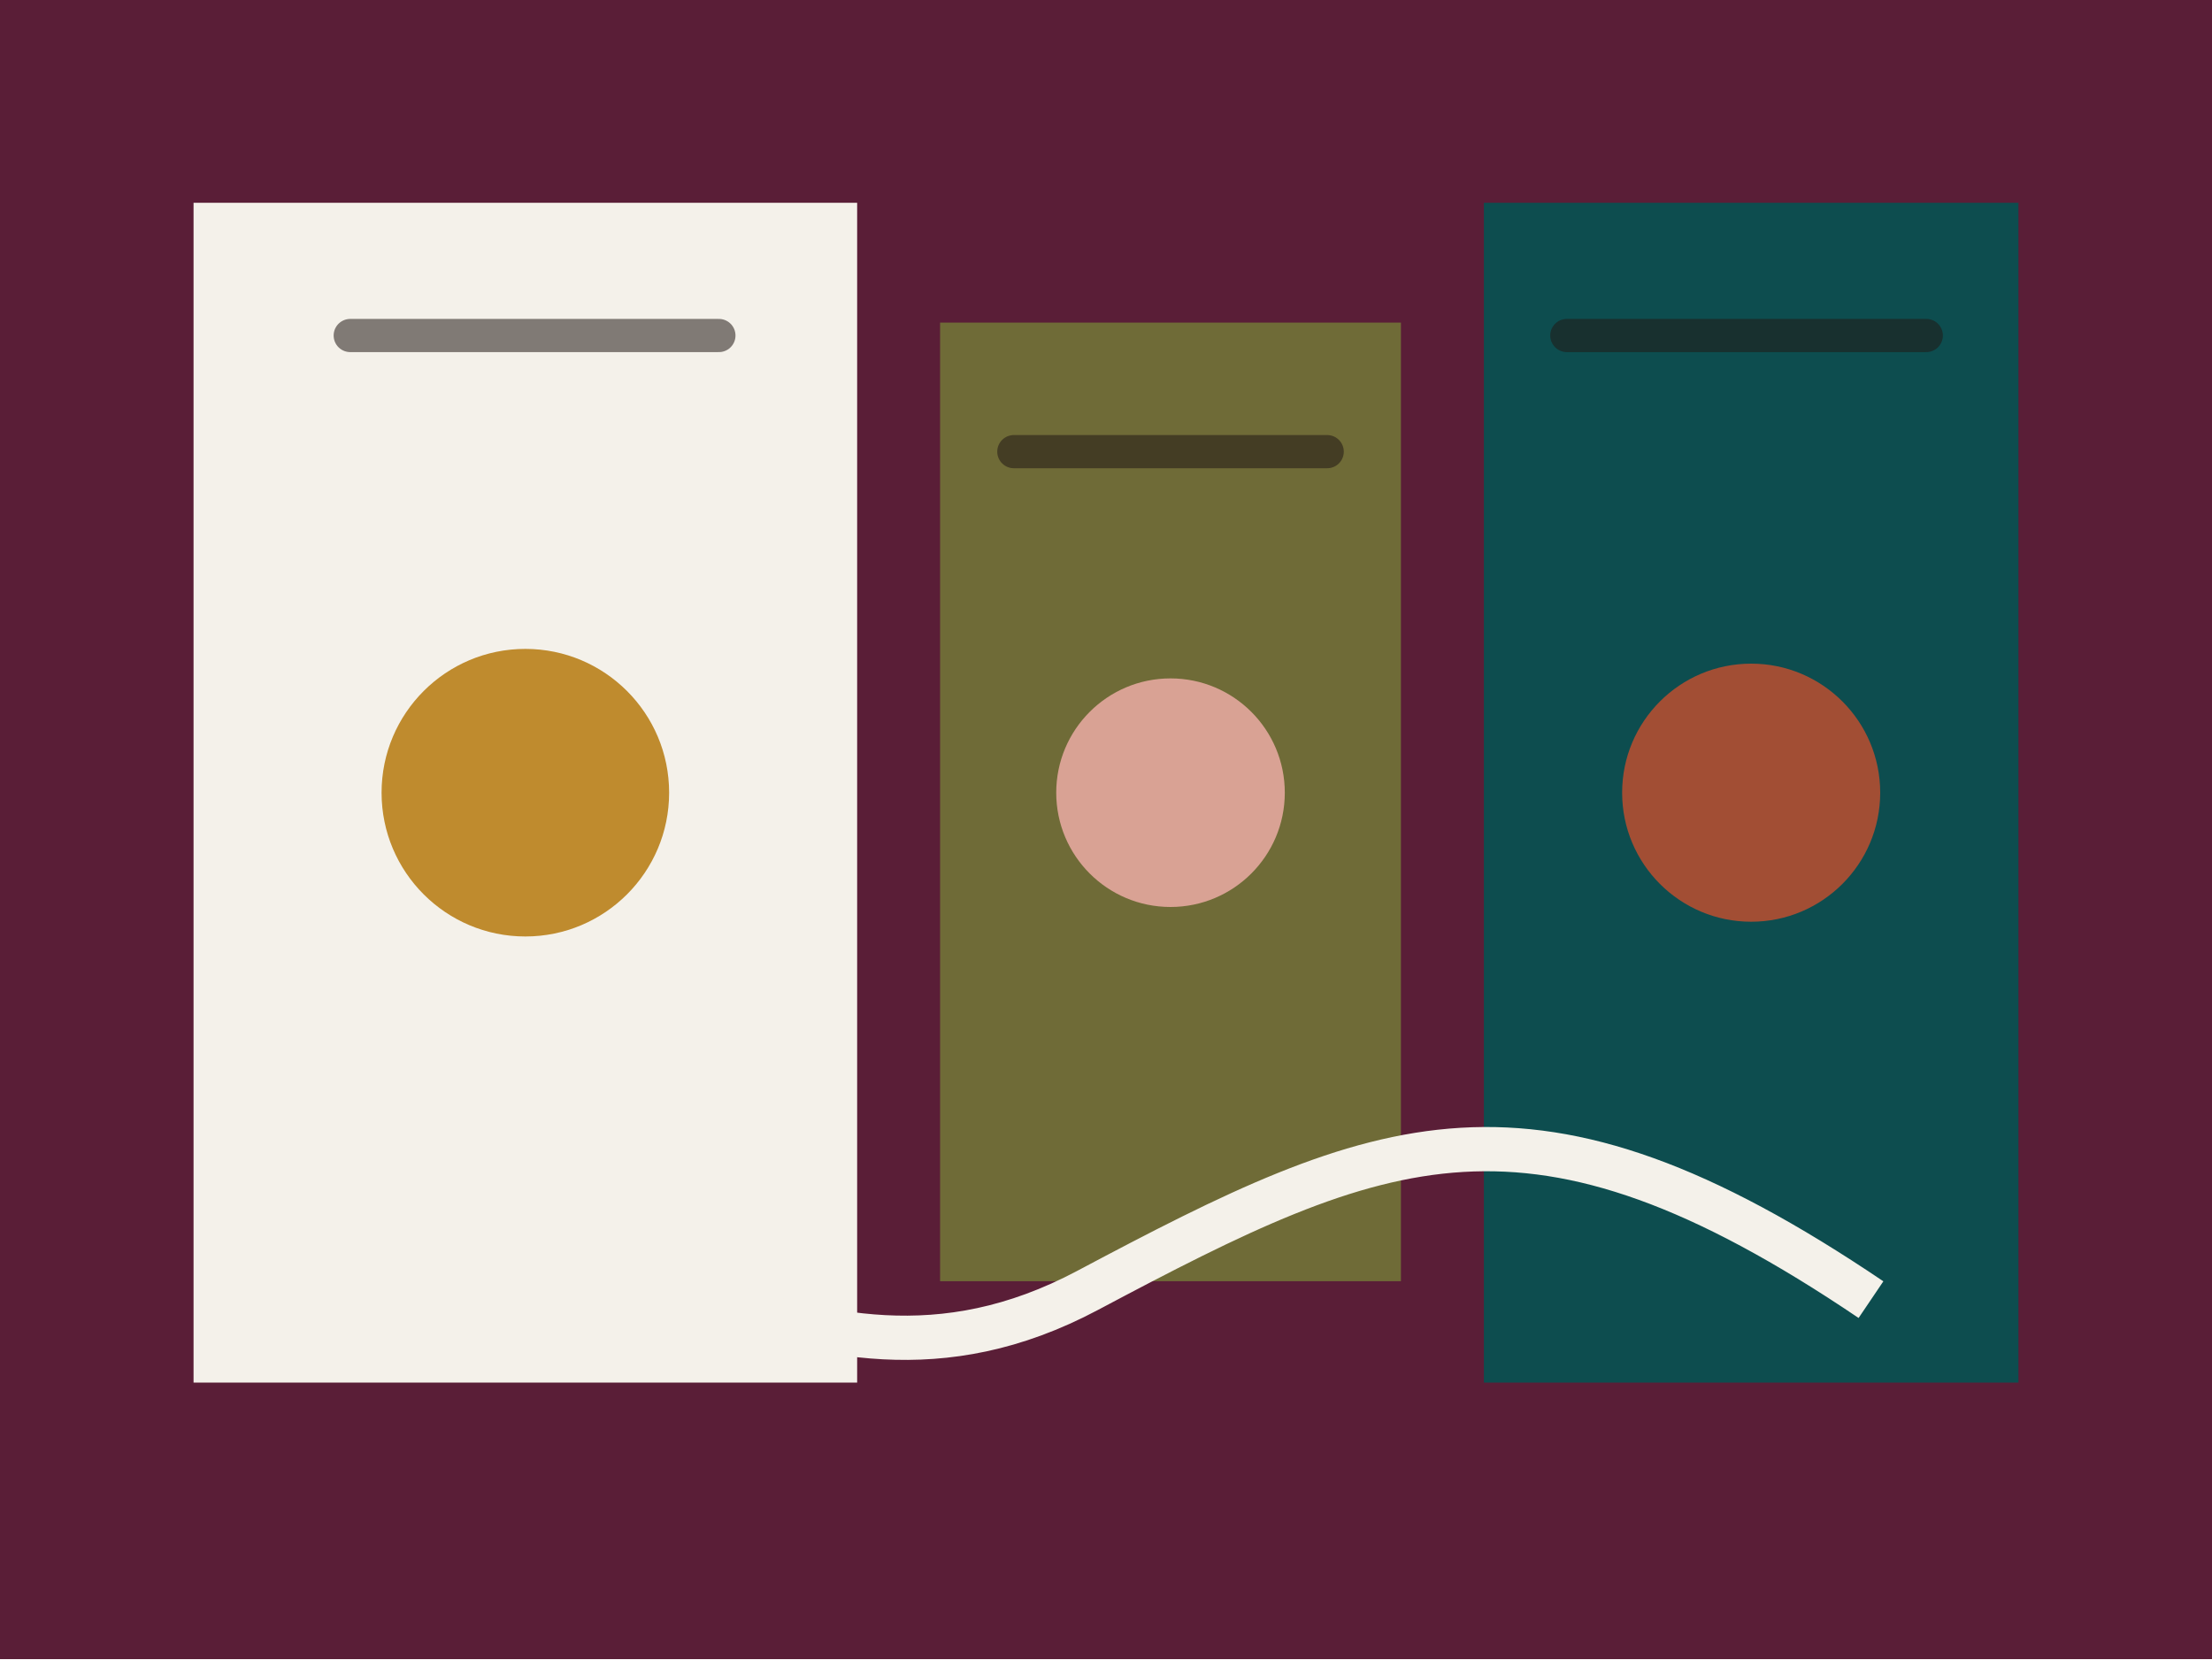
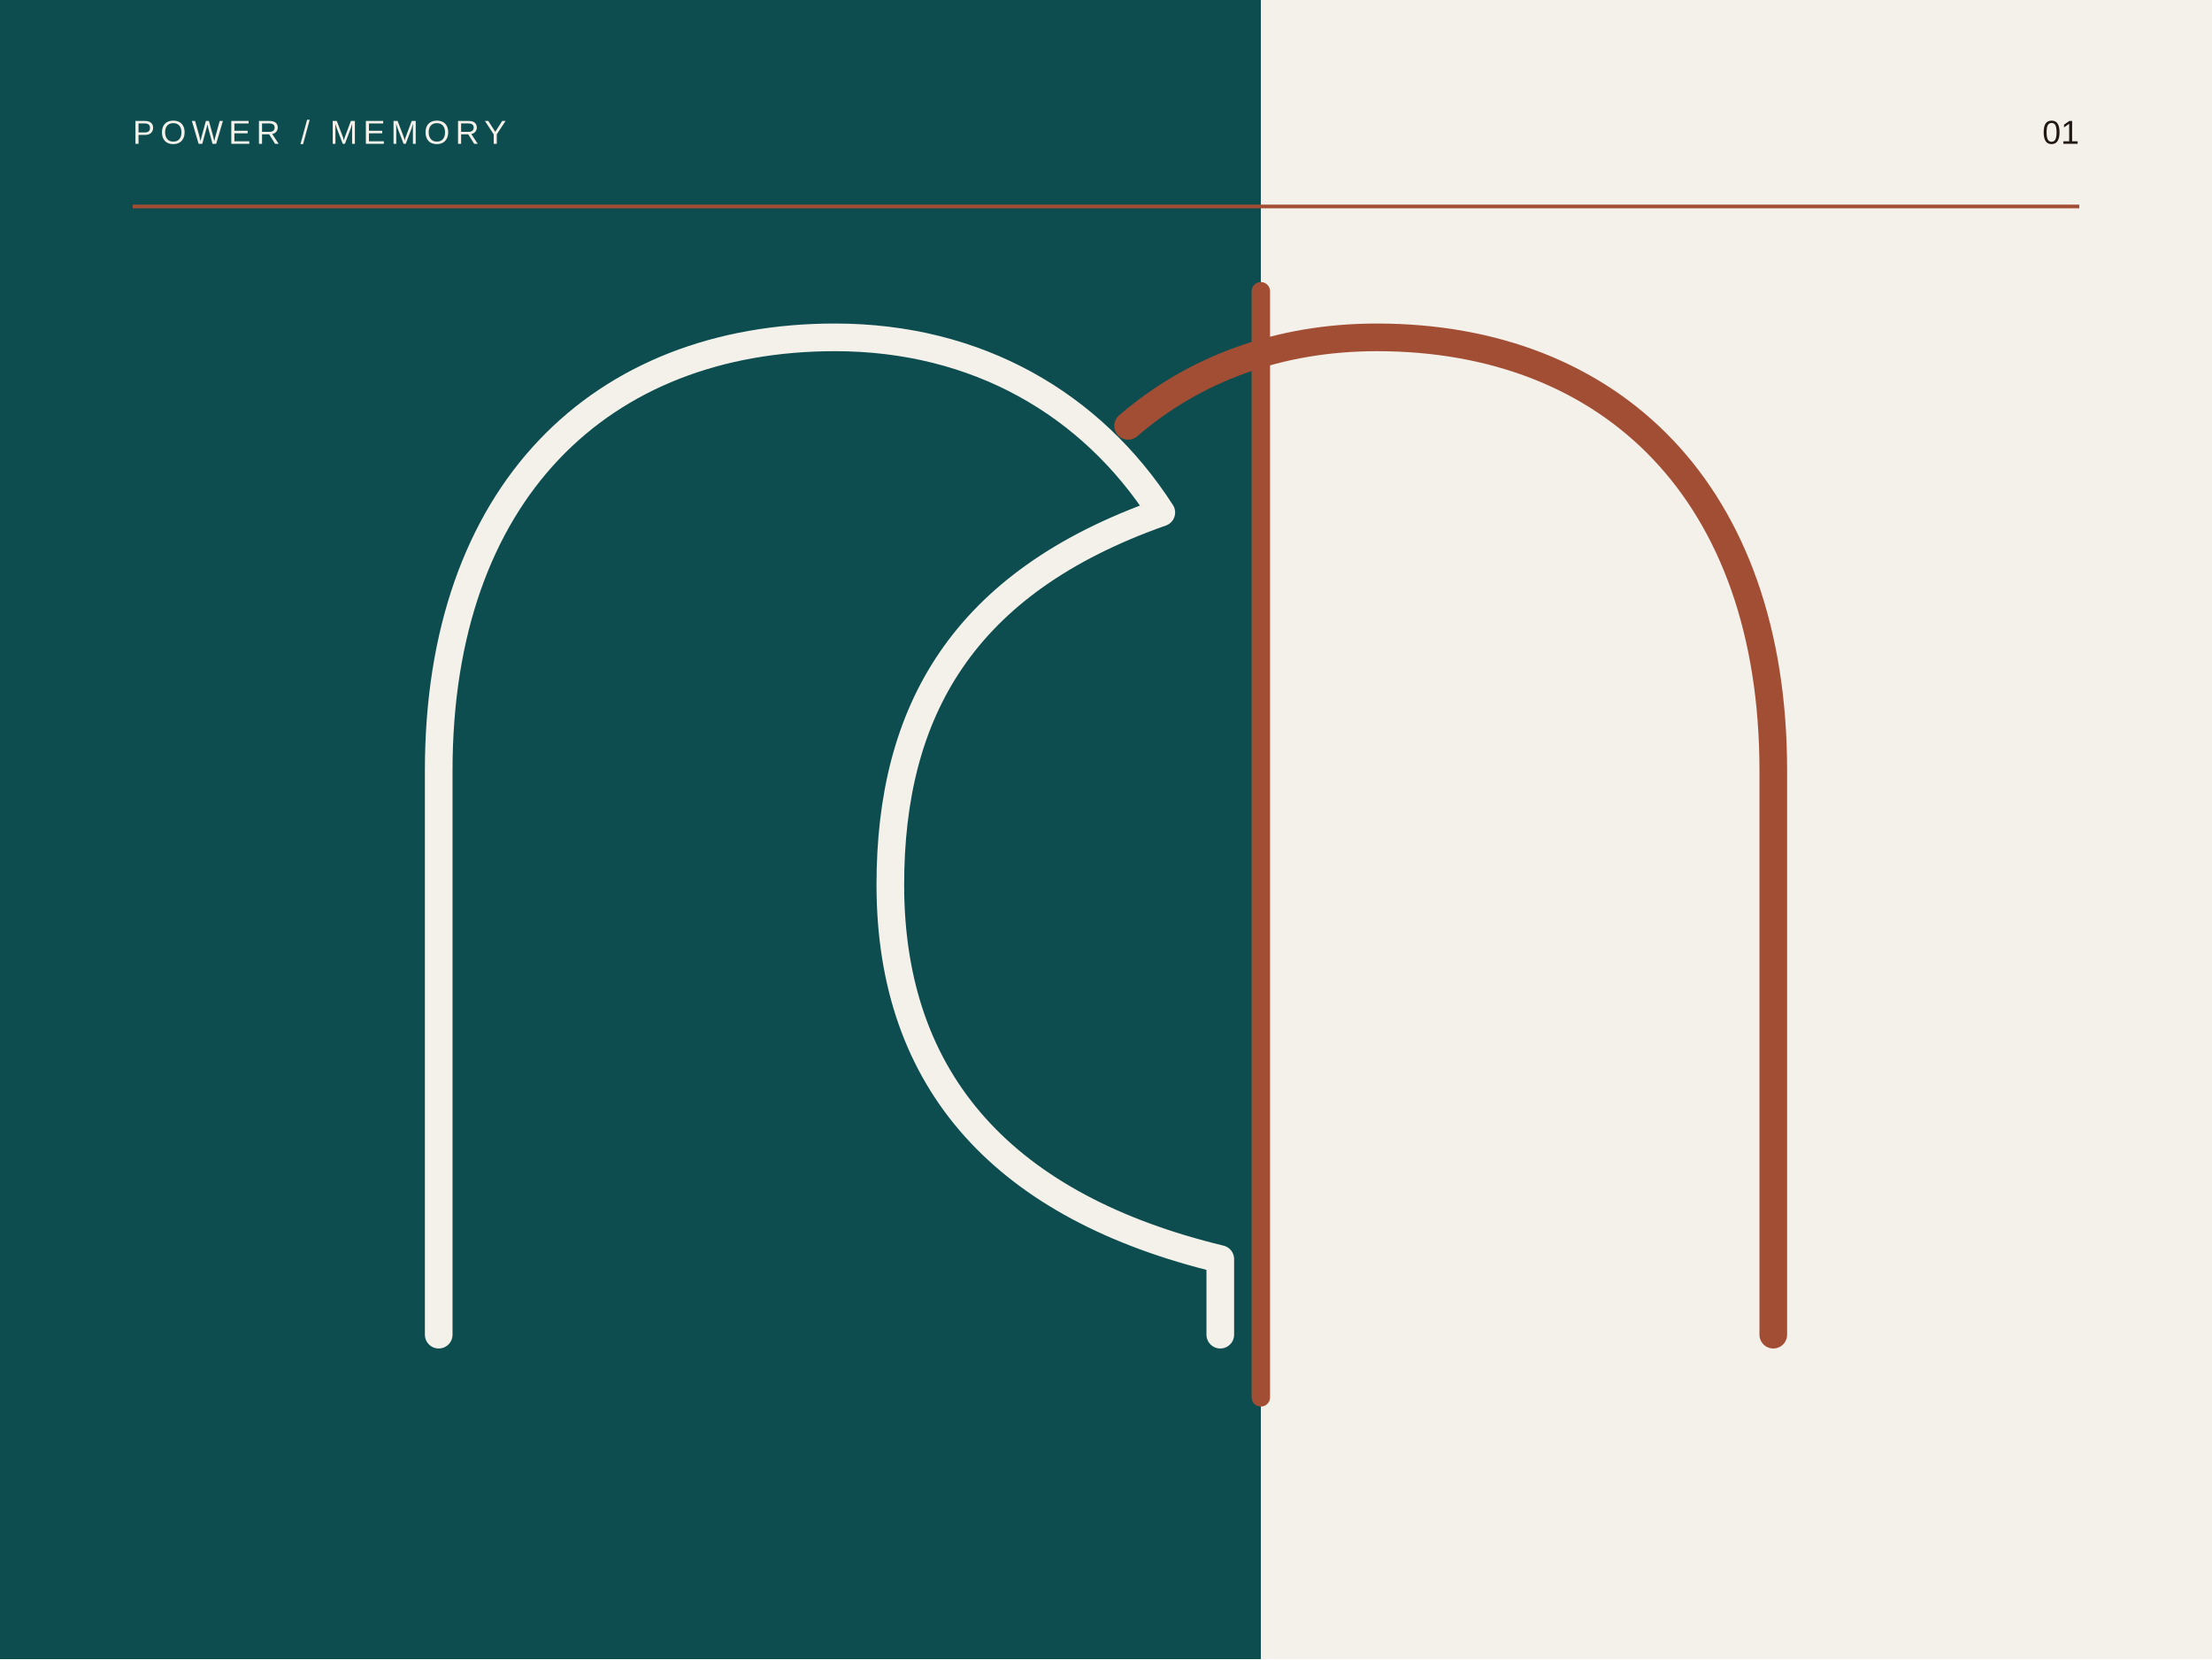
- <svg xmlns="http://www.w3.org/2000/svg" viewBox="0 0 1200 900" role="img" aria-label="Editorial abstract image about politics, history and identity">
-   <rect width="1200" height="900" fill="#5a1e37" />
-   <rect x="105" y="110" width="360" height="640" fill="#f4f1ea" />
-   <rect x="510" y="175" width="250" height="520" fill="#6f6b37" />
-   <rect x="805" y="110" width="290" height="640" fill="#0d4d4f" />
-   <circle cx="285" cy="430" r="78" fill="#bf8b2e" />
-   <circle cx="635" cy="430" r="62" fill="#d9a294" />
-   <circle cx="950" cy="430" r="70" fill="#a24e34" />
-   <path d="M185 705 C 330 625, 430 785, 590 700 S 830 580, 1015 705" fill="none" stroke="#f4f1ea" stroke-width="24" />
-   <path d="M190 182 L390 182 M550 245 L720 245 M850 182 L1045 182" stroke="#211714" stroke-width="18" stroke-linecap="round" opacity=".55" />
+ <svg xmlns="http://www.w3.org/2000/svg" viewBox="0 0 1200 900" role="img" aria-labelledby="title description">
+   <rect class="category-field" width="1200" height="900" fill="#f4f1ea" />
+   <rect width="684" height="900" fill="#0d4d4f" />
+   <line class="category-rule" x1="72" y1="112" x2="1128" y2="112" stroke="#a24e34" stroke-width="2" />
+   <text x="72" y="78" fill="#f4f1ea" font-family="Arial, sans-serif" font-size="18" letter-spacing="3">POWER / MEMORY</text>
+   <text x="1128" y="78" text-anchor="end" fill="#211714" font-family="Arial, sans-serif" font-size="18">01</text>
+   <g class="category-symbol category-symbol-politics" fill="none" stroke-linecap="round" stroke-linejoin="round">
+     <path d="M238 724V418c0-151 88-235 215-235 77 0 139 36 177 95-108 38-147 108-147 202 0 108 63 175 179 203v41" stroke="#f4f1ea" stroke-width="15" />
+     <path d="M962 724V418c0-151-88-235-215-235-53 0-99 17-135 48" stroke="#a24e34" stroke-width="15" />
+     <line x1="684" y1="158" x2="684" y2="758" stroke="#a24e34" stroke-width="10" />
+   </g>
</svg>
